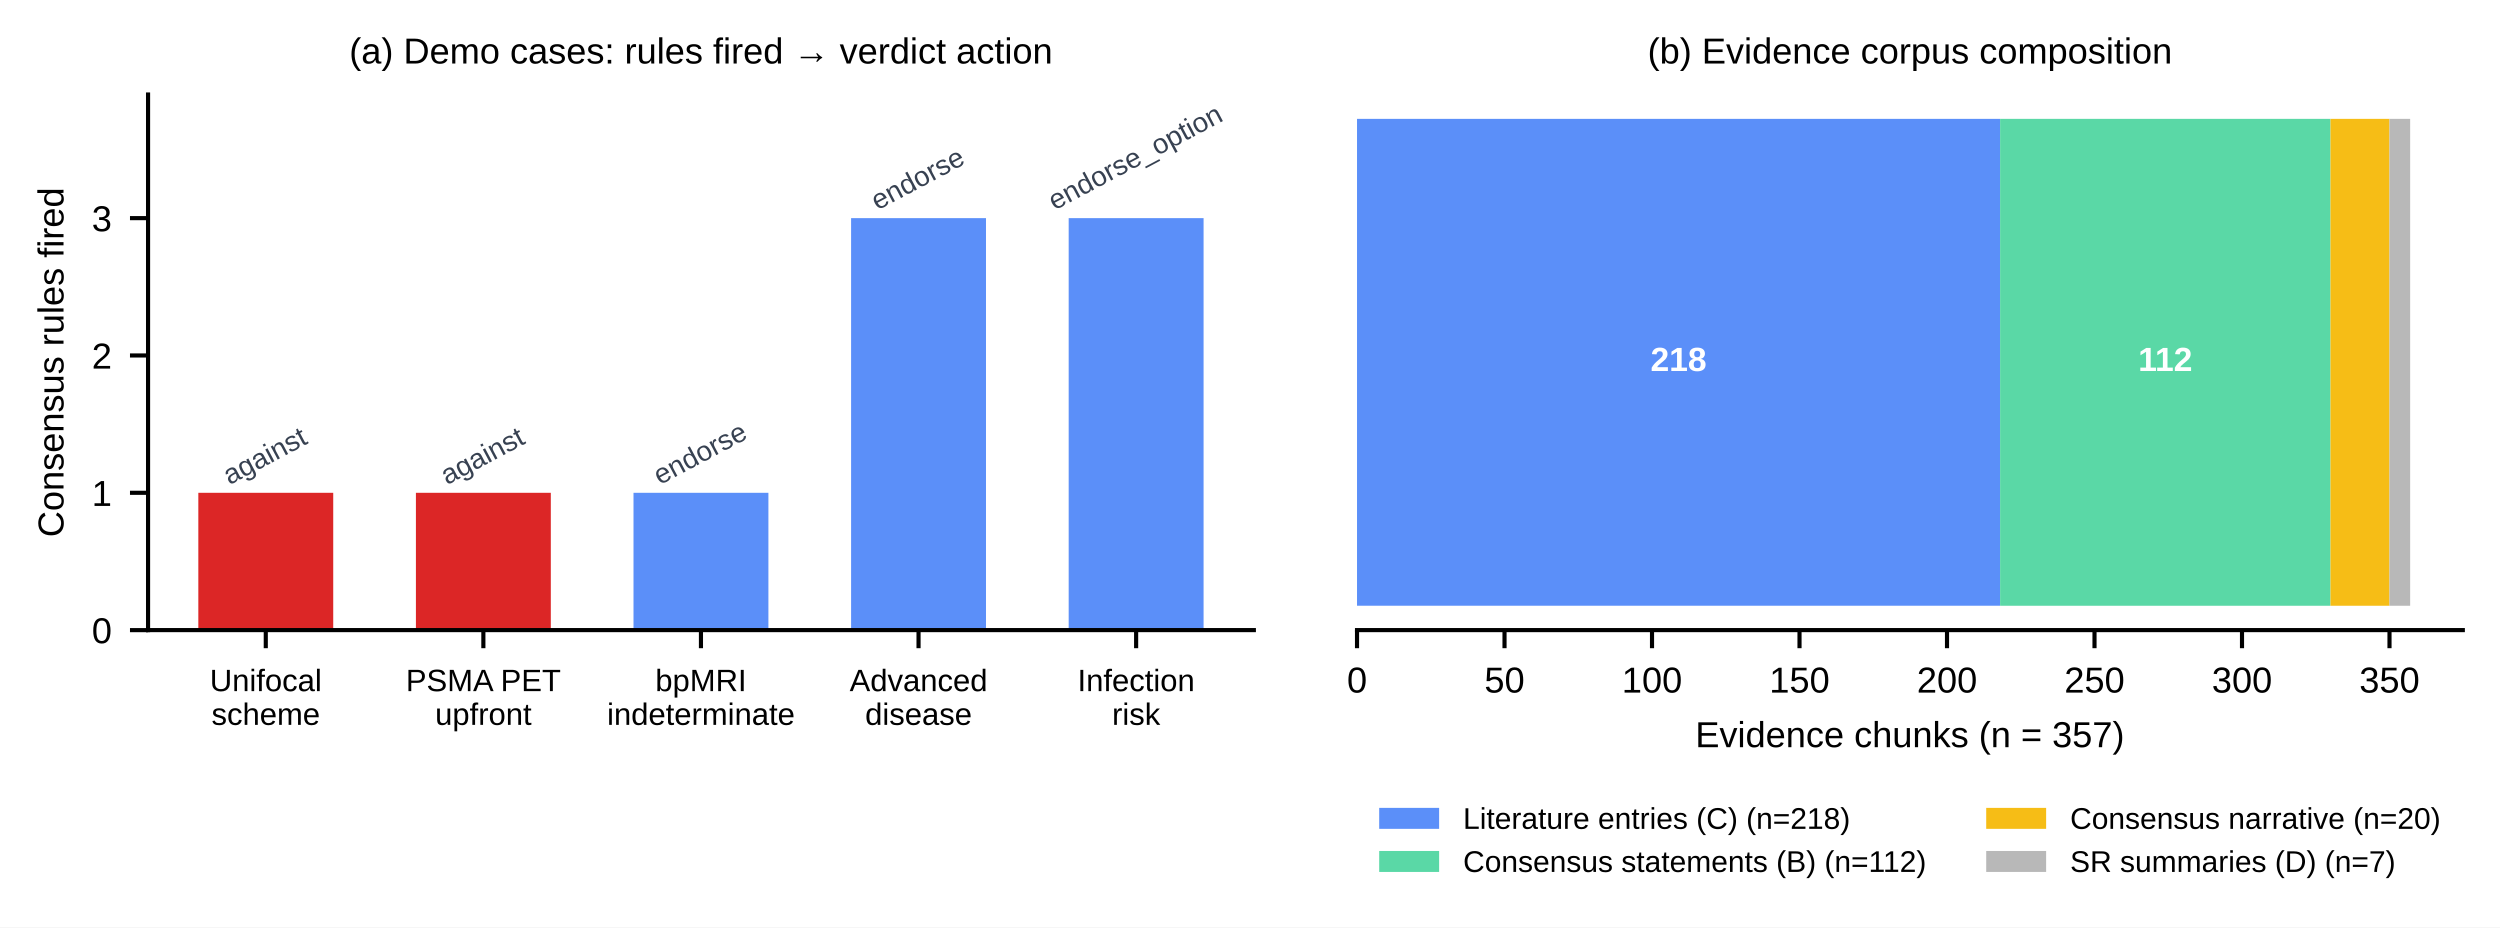
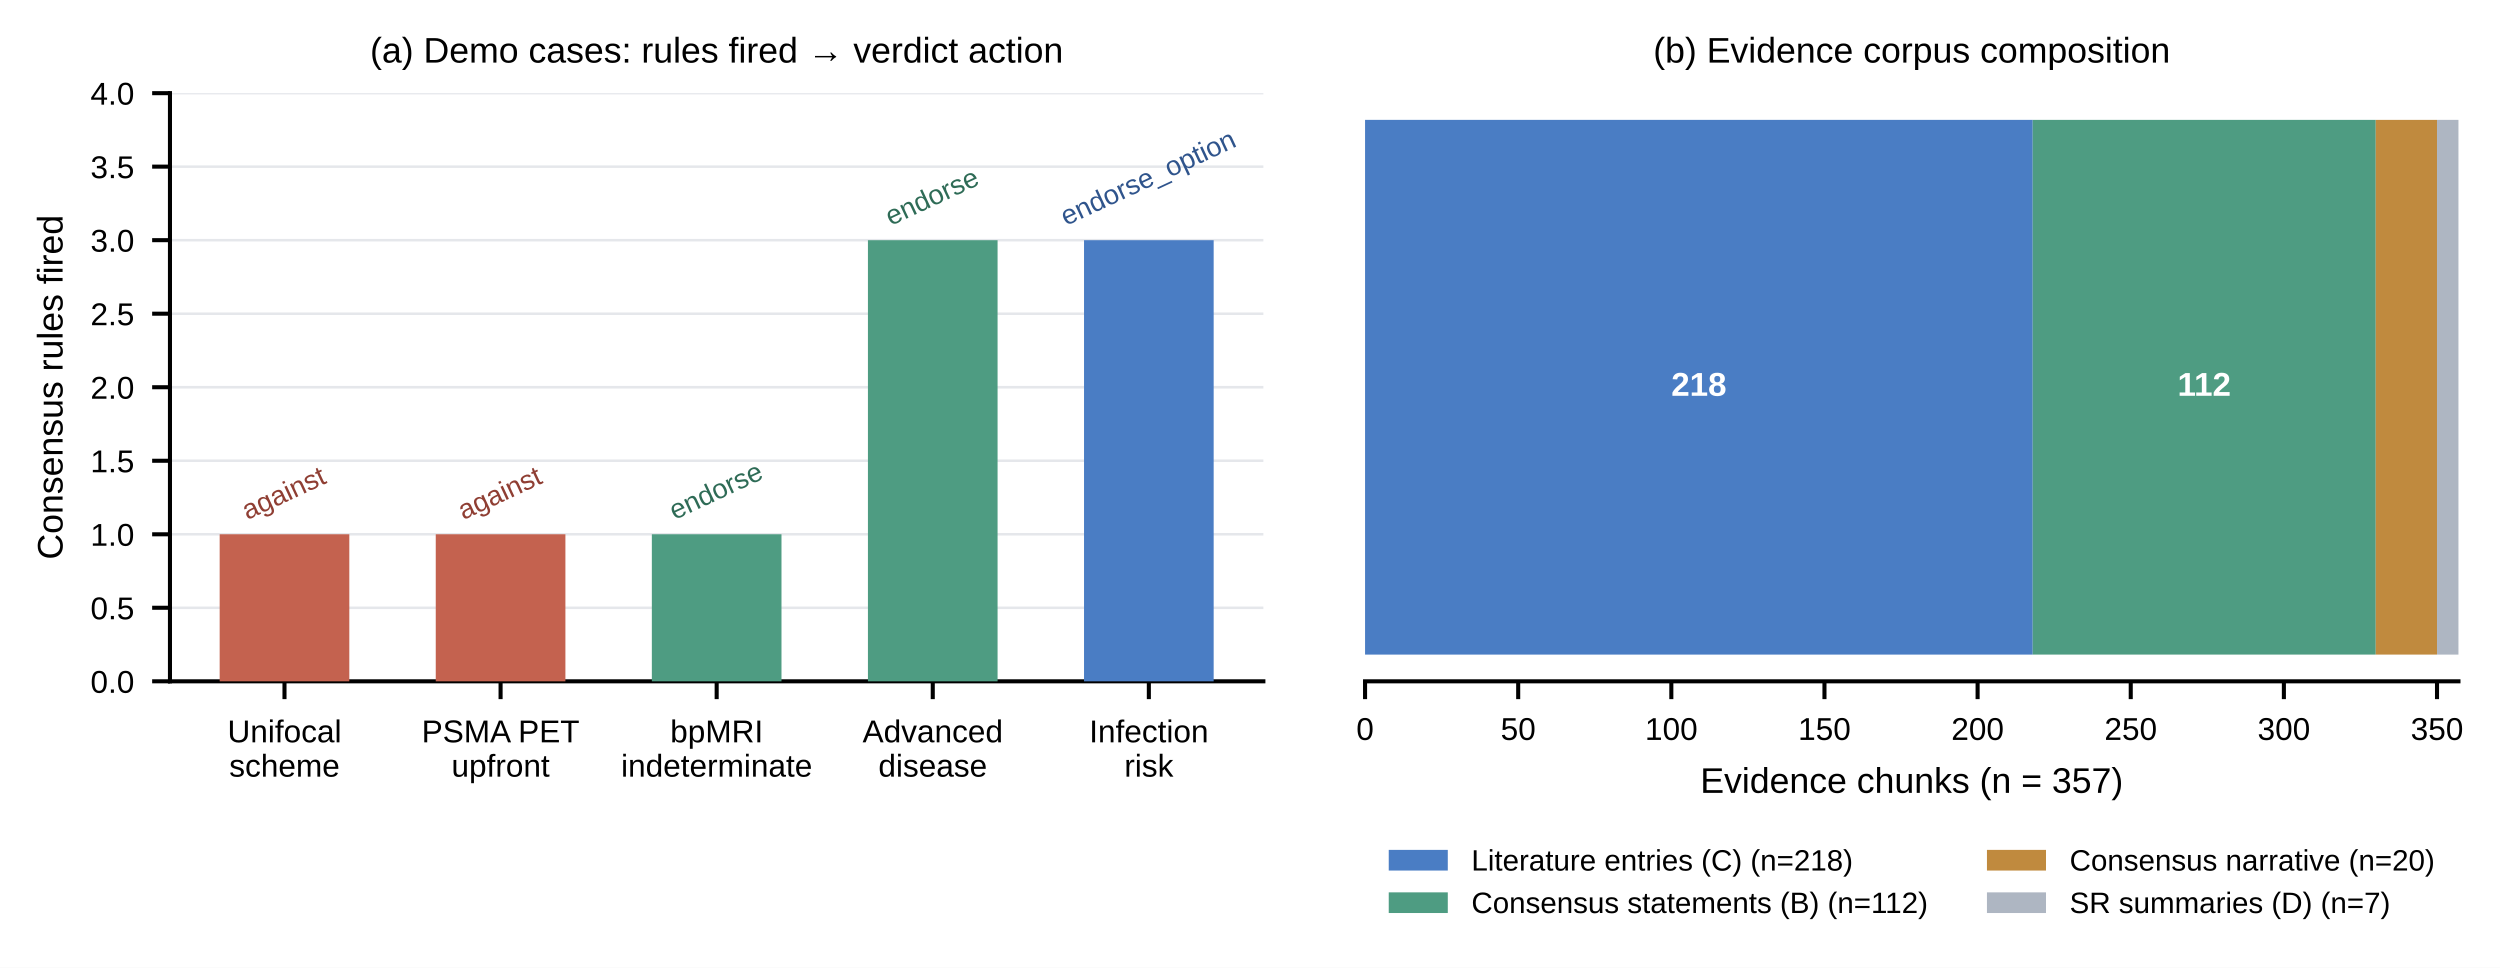
- <svg xmlns="http://www.w3.org/2000/svg" xmlns:xlink="http://www.w3.org/1999/xlink" width="483.959pt" height="179.535pt" viewBox="0 0 483.959 179.535" version="1.1">
+ <svg xmlns="http://www.w3.org/2000/svg" xmlns:xlink="http://www.w3.org/1999/xlink" width="491.085pt" height="190.09pt" viewBox="0 0 491.085 190.09" version="1.1">
  <defs>
    <style type="text/css">*{stroke-linejoin: round; stroke-linecap: butt}</style>
  </defs>
  <g id="figure_1">
    <g id="patch_1">
-       <path d="M 0 179.535  L 483.959 179.535  L 483.959 0  L 0 0  z " style="fill: #ffffff" />
+       <path d="M 0 190.09  L 491.085 190.09  L 491.085 0  L 0 0  z " style="fill: #ffffff" />
    </g>
    <g id="axes_1">
      <g id="patch_2">
-         <path d="M 28.662 121.977  L 242.724 121.977  L 242.724 18.296  L 28.662 18.296  z " style="fill: #ffffff" />
-       </g>
-       <g id="patch_3">
-         <path d="M 38.392 121.977  L 64.507 121.977  L 64.507 95.392  L 38.392 95.392  z " clip-path="url(#p3571ff1984)" style="fill: #dc2626" />
-       </g>
-       <g id="patch_4">
-         <path d="M 80.514 121.977  L 106.629 121.977  L 106.629 95.392  L 80.514 95.392  z " clip-path="url(#p3571ff1984)" style="fill: #dc2626" />
-       </g>
-       <g id="patch_5">
-         <path d="M 122.635 121.977  L 148.751 121.977  L 148.751 95.392  L 122.635 95.392  z " clip-path="url(#p3571ff1984)" style="fill: #5b8ff9" />
-       </g>
-       <g id="patch_6">
-         <path d="M 164.757 121.977  L 190.872 121.977  L 190.872 42.223  L 164.757 42.223  z " clip-path="url(#p3571ff1984)" style="fill: #5b8ff9" />
-       </g>
-       <g id="patch_7">
-         <path d="M 206.878 121.977  L 232.994 121.977  L 232.994 42.223  L 206.878 42.223  z " clip-path="url(#p3571ff1984)" style="fill: #5b8ff9" />
+         <path d="M 33.387 133.834  L 248.169 133.834  L 248.169 18.296  L 33.387 18.296  z " style="fill: #ffffff" />
      </g>
      <g id="matplotlib.axis_1">
        <g id="xtick_1">
          <g id="line2d_1">
            <defs>
-               <path id="mbadc6f12fe" d="M 0 0  L 0 3.5  " style="stroke: #000000; stroke-width: 0.8" />
+               <path id="md04338cf7e" d="M 0 0  L 0 3.5  " style="stroke: #000000; stroke-width: 0.8" />
            </defs>
            <g>
-               <use xlink:href="#mbadc6f12fe" x="51.45" y="121.977" style="stroke: #000000; stroke-width: 0.8" />
+               <use xlink:href="#md04338cf7e" x="55.884" y="133.834" style="stroke: #000000; stroke-width: 0.8" />
            </g>
          </g>
          <g id="text_1">
-             <text style="font-size: 6px; font-family: 'Arial'" transform="translate(40.61179 133.7952)">Unifocal</text>
-             <text style="font-size: 6px; font-family: 'Arial'" transform="translate(40.94601 140.3255)">scheme</text>
+             <text style="font-size: 6.2px; font-family: 'Arial'" transform="translate(44.68501 145.8128)">Unifocal</text>
+             <text style="font-size: 6.2px; font-family: 'Arial'" transform="translate(45.03037 152.5607)">scheme</text>
          </g>
        </g>
        <g id="xtick_2">
          <g id="line2d_2">
            <g>
-               <use xlink:href="#mbadc6f12fe" x="93.571" y="121.977" style="stroke: #000000; stroke-width: 0.8" />
+               <use xlink:href="#md04338cf7e" x="98.331" y="133.834" style="stroke: #000000; stroke-width: 0.8" />
            </g>
          </g>
          <g id="text_2">
-             <text style="font-size: 6px; font-family: 'Arial'" transform="translate(78.56664 133.7952)">PSMA PET</text>
-             <text style="font-size: 6px; font-family: 'Arial'" transform="translate(84.23242 140.3255)">upfront</text>
+             <text style="font-size: 6.2px; font-family: 'Arial'" transform="translate(82.8264 145.8128)">PSMA PET</text>
+             <text style="font-size: 6.2px; font-family: 'Arial'" transform="translate(88.68104 152.5607)">upfront</text>
          </g>
        </g>
        <g id="xtick_3">
          <g id="line2d_3">
            <g>
-               <use xlink:href="#mbadc6f12fe" x="135.693" y="121.977" style="stroke: #000000; stroke-width: 0.8" />
+               <use xlink:href="#md04338cf7e" x="140.778" y="133.834" style="stroke: #000000; stroke-width: 0.8" />
            </g>
          </g>
          <g id="text_3">
-             <text style="font-size: 6px; font-family: 'Arial'" transform="translate(126.8574 133.7952)">bpMRI</text>
-             <text style="font-size: 6px; font-family: 'Arial'" transform="translate(117.5171 140.3255)">indeterminate</text>
+             <text style="font-size: 6.2px; font-family: 'Arial'" transform="translate(131.6483 145.8128)">bpMRI</text>
+             <text style="font-size: 6.2px; font-family: 'Arial'" transform="translate(121.9966 152.5607)">indeterminate</text>
          </g>
        </g>
        <g id="xtick_4">
          <g id="line2d_4">
            <g>
-               <use xlink:href="#mbadc6f12fe" x="177.814" y="121.977" style="stroke: #000000; stroke-width: 0.8" />
+               <use xlink:href="#md04338cf7e" x="183.225" y="133.834" style="stroke: #000000; stroke-width: 0.8" />
            </g>
          </g>
          <g id="text_4">
-             <text style="font-size: 6px; font-family: 'Arial'" transform="translate(164.472 133.7952)">Advanced</text>
-             <text style="font-size: 6px; font-family: 'Arial'" transform="translate(167.4748 140.3255)">disease</text>
+             <text style="font-size: 6.2px; font-family: 'Arial'" transform="translate(169.438 145.8128)">Advanced</text>
+             <text style="font-size: 6.2px; font-family: 'Arial'" transform="translate(172.5409 152.5607)">disease</text>
          </g>
        </g>
        <g id="xtick_5">
          <g id="line2d_5">
            <g>
-               <use xlink:href="#mbadc6f12fe" x="219.936" y="121.977" style="stroke: #000000; stroke-width: 0.8" />
+               <use xlink:href="#md04338cf7e" x="225.672" y="133.834" style="stroke: #000000; stroke-width: 0.8" />
            </g>
          </g>
          <g id="text_5">
-             <text style="font-size: 6px; font-family: 'Arial'" transform="translate(208.596 133.7952)">Infection</text>
-             <text style="font-size: 6px; font-family: 'Arial'" transform="translate(215.2706 140.3255)">risk</text>
+             <text style="font-size: 6.2px; font-family: 'Arial'" transform="translate(213.9542 145.8128)">Infection</text>
+             <text style="font-size: 6.2px; font-family: 'Arial'" transform="translate(220.8513 152.5607)">risk</text>
          </g>
        </g>
      </g>
      <g id="matplotlib.axis_2">
        <g id="ytick_1">
          <g id="line2d_6">
+             <path d="M 33.387 133.834  L 248.169 133.834  " clip-path="url(#pdd85d9b20f)" style="fill: none; stroke: #e5e7eb; stroke-width: 0.5; stroke-linecap: square" />
+           </g>
+           <g id="line2d_7">
            <defs>
-               <path id="mca62629ca8" d="M 0 0  L -3.5 0  " style="stroke: #000000; stroke-width: 0.8" />
+               <path id="mdf30064963" d="M 0 0  L -3.5 0  " style="stroke: #000000; stroke-width: 0.8" />
            </defs>
            <g>
-               <use xlink:href="#mca62629ca8" x="28.662" y="121.977" style="stroke: #000000; stroke-width: 0.8" />
+               <use xlink:href="#mdf30064963" x="33.387" y="133.834" style="stroke: #000000; stroke-width: 0.8" />
            </g>
          </g>
          <g id="text_6">
-             <text style="font-size: 7px; font-family: 'Arial'; text-anchor: end" x="21.662" y="124.525" transform="rotate(-0 21.66199 124.5255)">0</text>
+             <text style="font-size: 6.2px; font-family: 'Arial'; text-anchor: end" x="26.387" y="136.091" transform="rotate(-0 26.38734 136.0912)">0.0</text>
          </g>
        </g>
        <g id="ytick_2">
-           <g id="line2d_7">
-             <g>
-               <use xlink:href="#mca62629ca8" x="28.662" y="95.392" style="stroke: #000000; stroke-width: 0.8" />
+           <g id="line2d_8">
+             <path d="M 33.387 119.392  L 248.169 119.392  " clip-path="url(#pdd85d9b20f)" style="fill: none; stroke: #e5e7eb; stroke-width: 0.5; stroke-linecap: square" />
+           </g>
+           <g id="line2d_9">
+             <g>
+               <use xlink:href="#mdf30064963" x="33.387" y="119.392" style="stroke: #000000; stroke-width: 0.8" />
            </g>
          </g>
          <g id="text_7">
-             <text style="font-size: 7px; font-family: 'Arial'; text-anchor: end" x="21.662" y="97.941" transform="rotate(-0 21.66199 97.94054)">1</text>
+             <text style="font-size: 6.2px; font-family: 'Arial'; text-anchor: end" x="26.387" y="121.649" transform="rotate(-0 26.38734 121.6489)">0.5</text>
          </g>
        </g>
        <g id="ytick_3">
-           <g id="line2d_8">
-             <g>
-               <use xlink:href="#mca62629ca8" x="28.662" y="68.808" style="stroke: #000000; stroke-width: 0.8" />
+           <g id="line2d_10">
+             <path d="M 33.387 104.95  L 248.169 104.95  " clip-path="url(#pdd85d9b20f)" style="fill: none; stroke: #e5e7eb; stroke-width: 0.5; stroke-linecap: square" />
+           </g>
+           <g id="line2d_11">
+             <g>
+               <use xlink:href="#mdf30064963" x="33.387" y="104.95" style="stroke: #000000; stroke-width: 0.8" />
            </g>
          </g>
          <g id="text_8">
-             <text style="font-size: 7px; font-family: 'Arial'; text-anchor: end" x="21.662" y="71.356" transform="rotate(-0 21.66199 71.35563)">2</text>
+             <text style="font-size: 6.2px; font-family: 'Arial'; text-anchor: end" x="26.387" y="107.207" transform="rotate(-0 26.38734 107.2067)">1.0</text>
          </g>
        </g>
        <g id="ytick_4">
-           <g id="line2d_9">
-             <g>
-               <use xlink:href="#mca62629ca8" x="28.662" y="42.223" style="stroke: #000000; stroke-width: 0.8" />
+           <g id="line2d_12">
+             <path d="M 33.387 90.508  L 248.169 90.508  " clip-path="url(#pdd85d9b20f)" style="fill: none; stroke: #e5e7eb; stroke-width: 0.5; stroke-linecap: square" />
+           </g>
+           <g id="line2d_13">
+             <g>
+               <use xlink:href="#mdf30064963" x="33.387" y="90.508" style="stroke: #000000; stroke-width: 0.8" />
            </g>
          </g>
          <g id="text_9">
-             <text style="font-size: 7px; font-family: 'Arial'; text-anchor: end" x="21.662" y="44.771" transform="rotate(-0 21.66199 44.77071)">3</text>
-           </g>
-         </g>
-         <g id="text_10">
-           <text style="font-size: 7px; font-family: 'Arial'; text-anchor: middle" x="12.296" y="70.137" transform="rotate(-90 12.29619 70.13678)">Consensus rules fired</text>
-         </g>
+             <text style="font-size: 6.2px; font-family: 'Arial'; text-anchor: end" x="26.387" y="92.764" transform="rotate(-0 26.38734 92.76441)">1.5</text>
+           </g>
+         </g>
+         <g id="ytick_5">
+           <g id="line2d_14">
+             <path d="M 33.387 76.065  L 248.169 76.065  " clip-path="url(#pdd85d9b20f)" style="fill: none; stroke: #e5e7eb; stroke-width: 0.5; stroke-linecap: square" />
+           </g>
+           <g id="line2d_15">
+             <g>
+               <use xlink:href="#mdf30064963" x="33.387" y="76.065" style="stroke: #000000; stroke-width: 0.8" />
+             </g>
+           </g>
+           <g id="text_10">
+             <text style="font-size: 6.2px; font-family: 'Arial'; text-anchor: end" x="26.387" y="78.322" transform="rotate(-0 26.38734 78.32214)">2.0</text>
+           </g>
+         </g>
+         <g id="ytick_6">
+           <g id="line2d_16">
+             <path d="M 33.387 61.623  L 248.169 61.623  " clip-path="url(#pdd85d9b20f)" style="fill: none; stroke: #e5e7eb; stroke-width: 0.5; stroke-linecap: square" />
+           </g>
+           <g id="line2d_17">
+             <g>
+               <use xlink:href="#mdf30064963" x="33.387" y="61.623" style="stroke: #000000; stroke-width: 0.8" />
+             </g>
+           </g>
+           <g id="text_11">
+             <text style="font-size: 6.2px; font-family: 'Arial'; text-anchor: end" x="26.387" y="63.88" transform="rotate(-0 26.38734 63.87987)">2.5</text>
+           </g>
+         </g>
+         <g id="ytick_7">
+           <g id="line2d_18">
+             <path d="M 33.387 47.181  L 248.169 47.181  " clip-path="url(#pdd85d9b20f)" style="fill: none; stroke: #e5e7eb; stroke-width: 0.5; stroke-linecap: square" />
+           </g>
+           <g id="line2d_19">
+             <g>
+               <use xlink:href="#mdf30064963" x="33.387" y="47.181" style="stroke: #000000; stroke-width: 0.8" />
+             </g>
+           </g>
+           <g id="text_12">
+             <text style="font-size: 6.2px; font-family: 'Arial'; text-anchor: end" x="26.387" y="49.438" transform="rotate(-0 26.38734 49.43761)">3.0</text>
+           </g>
+         </g>
+         <g id="ytick_8">
+           <g id="line2d_20">
+             <path d="M 33.387 32.738  L 248.169 32.738  " clip-path="url(#pdd85d9b20f)" style="fill: none; stroke: #e5e7eb; stroke-width: 0.5; stroke-linecap: square" />
+           </g>
+           <g id="line2d_21">
+             <g>
+               <use xlink:href="#mdf30064963" x="33.387" y="32.738" style="stroke: #000000; stroke-width: 0.8" />
+             </g>
+           </g>
+           <g id="text_13">
+             <text style="font-size: 6.2px; font-family: 'Arial'; text-anchor: end" x="26.387" y="34.995" transform="rotate(-0 26.38734 34.99534)">3.5</text>
+           </g>
+         </g>
+         <g id="ytick_9">
+           <g id="line2d_22">
+             <path d="M 33.387 18.296  L 248.169 18.296  " clip-path="url(#pdd85d9b20f)" style="fill: none; stroke: #e5e7eb; stroke-width: 0.5; stroke-linecap: square" />
+           </g>
+           <g id="line2d_23">
+             <g>
+               <use xlink:href="#mdf30064963" x="33.387" y="18.296" style="stroke: #000000; stroke-width: 0.8" />
+             </g>
+           </g>
+           <g id="text_14">
+             <text style="font-size: 6.2px; font-family: 'Arial'; text-anchor: end" x="26.387" y="20.553" transform="rotate(-0 26.38734 20.55308)">4.0</text>
+           </g>
+         </g>
+         <g id="text_15">
+           <text style="font-size: 7px; font-family: 'Arial'; text-anchor: middle" x="12.296" y="76.065" transform="rotate(-90 12.29619 76.06526)">Consensus rules fired</text>
+         </g>
+       </g>
+       <g id="patch_3">
+         <path d="M 33.387 133.834  L 33.387 18.296  " style="fill: none; stroke: #000000; stroke-width: 0.8; stroke-linejoin: miter; stroke-linecap: square" />
+       </g>
+       <g id="patch_4">
+         <path d="M 33.387 133.834  L 248.169 133.834  " style="fill: none; stroke: #000000; stroke-width: 0.8; stroke-linejoin: miter; stroke-linecap: square" />
+       </g>
+       <g id="patch_5">
+         <path d="M 43.15 133.834  L 68.618 133.834  L 68.618 104.95  L 43.15 104.95  z " clip-path="url(#pdd85d9b20f)" style="fill: #c4624f" />
+       </g>
+       <g id="patch_6">
+         <path d="M 85.597 133.834  L 111.065 133.834  L 111.065 104.95  L 85.597 104.95  z " clip-path="url(#pdd85d9b20f)" style="fill: #c4624f" />
+       </g>
+       <g id="patch_7">
+         <path d="M 128.044 133.834  L 153.512 133.834  L 153.512 104.95  L 128.044 104.95  z " clip-path="url(#pdd85d9b20f)" style="fill: #4e9c82" />
      </g>
      <g id="patch_8">
-         <path d="M 28.662 121.977  L 28.662 18.296  " style="fill: none; stroke: #000000; stroke-width: 0.8; stroke-linejoin: miter; stroke-linecap: square" />
+         <path d="M 170.491 133.834  L 195.959 133.834  L 195.959 47.181  L 170.491 47.181  z " clip-path="url(#pdd85d9b20f)" style="fill: #4e9c82" />
      </g>
      <g id="patch_9">
-         <path d="M 28.662 121.977  L 242.724 121.977  " style="fill: none; stroke: #000000; stroke-width: 0.8; stroke-linejoin: miter; stroke-linecap: square" />
-       </g>
-       <g id="text_11">
-         <text style="font-size: 5.4px; font-family: 'Arial'; fill: #374151" transform="translate(44.41903 93.93038) rotate(-28)">against</text>
-       </g>
-       <g id="text_12">
-         <text style="font-size: 5.4px; font-family: 'Arial'; fill: #374151" transform="translate(86.5406 93.93038) rotate(-28)">against</text>
-       </g>
-       <g id="text_13">
-         <text style="font-size: 5.4px; font-family: 'Arial'; fill: #374151" transform="translate(127.7347 93.93037) rotate(-28)">endorse</text>
-       </g>
-       <g id="text_14">
-         <text style="font-size: 5.4px; font-family: 'Arial'; fill: #374151" transform="translate(169.8562 40.76054) rotate(-28)">endorse</text>
-       </g>
-       <g id="text_15">
-         <text style="font-size: 5.4px; font-family: 'Arial'; fill: #374151" transform="translate(204.1573 40.76054) rotate(-28)">endorse_option</text>
+         <path d="M 212.938 133.834  L 238.406 133.834  L 238.406 47.181  L 212.938 47.181  z " clip-path="url(#pdd85d9b20f)" style="fill: #4a7dc4" />
      </g>
      <g id="text_16">
-         <text style="font-size: 7px; font-family: 'Arial'; text-anchor: middle" x="135.693" y="12.296" transform="rotate(-0 135.6929 12.29619)">(a) Demo cases: rules fired → verdict action</text>
+         <text style="font-size: 5.4px; font-family: 'Arial'; fill: #8f3e33" transform="translate(48.58467 102.1678) rotate(-25)">against</text>
+       </g>
+       <g id="text_17">
+         <text style="font-size: 5.4px; font-family: 'Arial'; fill: #8f3e33" transform="translate(91.03167 102.1678) rotate(-25)">against</text>
+       </g>
+       <g id="text_18">
+         <text style="font-size: 5.4px; font-family: 'Arial'; fill: #2e6b56" transform="translate(132.5266 102.1678) rotate(-25)">endorse</text>
+       </g>
+       <g id="text_19">
+         <text style="font-size: 5.4px; font-family: 'Arial'; fill: #2e6b56" transform="translate(174.9736 44.39874) rotate(-25)">endorse</text>
+       </g>
+       <g id="text_20">
+         <text style="font-size: 5.4px; font-family: 'Arial'; fill: #2f548c" transform="translate(209.3932 44.39874) rotate(-25)">endorse_option</text>
+       </g>
+       <g id="text_21">
+         <text style="font-size: 7px; font-family: 'Arial'; text-anchor: middle" x="140.778" y="12.296" transform="rotate(-0 140.7782 12.29619)">(a) Demo cases: rules fired → verdict action</text>
      </g>
    </g>
    <g id="axes_2">
      <g id="patch_10">
-         <path d="M 262.697 121.977  L 476.759 121.977  L 476.759 18.296  L 262.697 18.296  z " style="fill: #ffffff" />
-       </g>
-       <g id="patch_11">
-         <path d="M 262.697 117.265  L 387.188 117.265  L 387.188 23.009  L 262.697 23.009  z " clip-path="url(#p595a4a8c49)" style="fill: #5b8ff9" />
-       </g>
-       <g id="patch_12">
-         <path d="M 387.188 117.265  L 451.147 117.265  L 451.147 23.009  L 387.188 23.009  z " clip-path="url(#p595a4a8c49)" style="fill: #5ad8a6" />
-       </g>
-       <g id="patch_13">
-         <path d="M 451.147 117.265  L 462.568 117.265  L 462.568 23.009  L 451.147 23.009  z " clip-path="url(#p595a4a8c49)" style="fill: #f6bd16" />
-       </g>
-       <g id="patch_14">
-         <path d="M 462.568 117.265  L 466.566 117.265  L 466.566 23.009  L 462.568 23.009  z " clip-path="url(#p595a4a8c49)" style="fill: #b8b8b8" />
+         <path d="M 268.143 133.834  L 482.924 133.834  L 482.924 18.296  L 268.143 18.296  z " style="fill: #ffffff" />
      </g>
      <g id="matplotlib.axis_3">
        <g id="xtick_6">
-           <g id="line2d_10">
-             <g>
-               <use xlink:href="#mbadc6f12fe" x="262.697" y="121.977" style="stroke: #000000; stroke-width: 0.8" />
-             </g>
-           </g>
-           <g id="text_17">
-             <text style="font-size: 7px; font-family: 'Arial'; text-anchor: middle" x="262.697" y="134.074" transform="rotate(-0 262.6973 134.0736)">0</text>
+           <g id="line2d_24">
+             <g>
+               <use xlink:href="#md04338cf7e" x="268.143" y="133.834" style="stroke: #000000; stroke-width: 0.8" />
+             </g>
+           </g>
+           <g id="text_22">
+             <text style="font-size: 6.2px; font-family: 'Arial'; text-anchor: middle" x="268.143" y="145.348" transform="rotate(-0 268.1427 145.3481)">0</text>
          </g>
        </g>
        <g id="xtick_7">
-           <g id="line2d_11">
-             <g>
-               <use xlink:href="#mbadc6f12fe" x="291.25" y="121.977" style="stroke: #000000; stroke-width: 0.8" />
-             </g>
-           </g>
-           <g id="text_18">
-             <text style="font-size: 7px; font-family: 'Arial'; text-anchor: middle" x="291.25" y="134.074" transform="rotate(-0 291.2503 134.0736)">50</text>
+           <g id="line2d_25">
+             <g>
+               <use xlink:href="#md04338cf7e" x="298.224" y="133.834" style="stroke: #000000; stroke-width: 0.8" />
+             </g>
+           </g>
+           <g id="text_23">
+             <text style="font-size: 6.2px; font-family: 'Arial'; text-anchor: middle" x="298.224" y="145.348" transform="rotate(-0 298.2242 145.3481)">50</text>
          </g>
        </g>
        <g id="xtick_8">
-           <g id="line2d_12">
-             <g>
-               <use xlink:href="#mbadc6f12fe" x="319.803" y="121.977" style="stroke: #000000; stroke-width: 0.8" />
-             </g>
-           </g>
-           <g id="text_19">
-             <text style="font-size: 7px; font-family: 'Arial'; text-anchor: middle" x="319.803" y="134.074" transform="rotate(-0 319.8033 134.0736)">100</text>
+           <g id="line2d_26">
+             <g>
+               <use xlink:href="#md04338cf7e" x="328.306" y="133.834" style="stroke: #000000; stroke-width: 0.8" />
+             </g>
+           </g>
+           <g id="text_24">
+             <text style="font-size: 6.2px; font-family: 'Arial'; text-anchor: middle" x="328.306" y="145.348" transform="rotate(-0 328.3056 145.3481)">100</text>
          </g>
        </g>
        <g id="xtick_9">
-           <g id="line2d_13">
-             <g>
-               <use xlink:href="#mbadc6f12fe" x="348.356" y="121.977" style="stroke: #000000; stroke-width: 0.8" />
-             </g>
-           </g>
-           <g id="text_20">
-             <text style="font-size: 7px; font-family: 'Arial'; text-anchor: middle" x="348.356" y="134.074" transform="rotate(-0 348.3563 134.0736)">150</text>
+           <g id="line2d_27">
+             <g>
+               <use xlink:href="#md04338cf7e" x="358.387" y="133.834" style="stroke: #000000; stroke-width: 0.8" />
+             </g>
+           </g>
+           <g id="text_25">
+             <text style="font-size: 6.2px; font-family: 'Arial'; text-anchor: middle" x="358.387" y="145.348" transform="rotate(-0 358.3871 145.3481)">150</text>
          </g>
        </g>
        <g id="xtick_10">
-           <g id="line2d_14">
-             <g>
-               <use xlink:href="#mbadc6f12fe" x="376.909" y="121.977" style="stroke: #000000; stroke-width: 0.8" />
-             </g>
-           </g>
-           <g id="text_21">
-             <text style="font-size: 7px; font-family: 'Arial'; text-anchor: middle" x="376.909" y="134.074" transform="rotate(-0 376.9093 134.0736)">200</text>
+           <g id="line2d_28">
+             <g>
+               <use xlink:href="#md04338cf7e" x="388.469" y="133.834" style="stroke: #000000; stroke-width: 0.8" />
+             </g>
+           </g>
+           <g id="text_26">
+             <text style="font-size: 6.2px; font-family: 'Arial'; text-anchor: middle" x="388.469" y="145.348" transform="rotate(-0 388.4686 145.3481)">200</text>
          </g>
        </g>
        <g id="xtick_11">
-           <g id="line2d_15">
-             <g>
-               <use xlink:href="#mbadc6f12fe" x="405.462" y="121.977" style="stroke: #000000; stroke-width: 0.8" />
-             </g>
-           </g>
-           <g id="text_22">
-             <text style="font-size: 7px; font-family: 'Arial'; text-anchor: middle" x="405.462" y="134.074" transform="rotate(-0 405.4623 134.0736)">250</text>
+           <g id="line2d_29">
+             <g>
+               <use xlink:href="#md04338cf7e" x="418.55" y="133.834" style="stroke: #000000; stroke-width: 0.8" />
+             </g>
+           </g>
+           <g id="text_27">
+             <text style="font-size: 6.2px; font-family: 'Arial'; text-anchor: middle" x="418.55" y="145.348" transform="rotate(-0 418.5501 145.3481)">250</text>
          </g>
        </g>
        <g id="xtick_12">
-           <g id="line2d_16">
-             <g>
-               <use xlink:href="#mbadc6f12fe" x="434.015" y="121.977" style="stroke: #000000; stroke-width: 0.8" />
-             </g>
-           </g>
-           <g id="text_23">
-             <text style="font-size: 7px; font-family: 'Arial'; text-anchor: middle" x="434.015" y="134.074" transform="rotate(-0 434.0153 134.0736)">300</text>
+           <g id="line2d_30">
+             <g>
+               <use xlink:href="#md04338cf7e" x="448.632" y="133.834" style="stroke: #000000; stroke-width: 0.8" />
+             </g>
+           </g>
+           <g id="text_28">
+             <text style="font-size: 6.2px; font-family: 'Arial'; text-anchor: middle" x="448.632" y="145.348" transform="rotate(-0 448.6316 145.3481)">300</text>
          </g>
        </g>
        <g id="xtick_13">
-           <g id="line2d_17">
-             <g>
-               <use xlink:href="#mbadc6f12fe" x="462.568" y="121.977" style="stroke: #000000; stroke-width: 0.8" />
-             </g>
-           </g>
-           <g id="text_24">
-             <text style="font-size: 7px; font-family: 'Arial'; text-anchor: middle" x="462.568" y="134.074" transform="rotate(-0 462.5683 134.0736)">350</text>
-           </g>
-         </g>
-         <g id="text_25">
-           <text style="font-size: 7px; font-family: 'Arial'; text-anchor: middle" x="369.728" y="144.643" transform="rotate(-0 369.7282 144.6429)">Evidence chunks (n = 357)</text>
+           <g id="line2d_31">
+             <g>
+               <use xlink:href="#md04338cf7e" x="478.713" y="133.834" style="stroke: #000000; stroke-width: 0.8" />
+             </g>
+           </g>
+           <g id="text_29">
+             <text style="font-size: 6.2px; font-family: 'Arial'; text-anchor: middle" x="478.713" y="145.348" transform="rotate(-0 478.7131 145.3481)">350</text>
+           </g>
+         </g>
+         <g id="text_30">
+           <text style="font-size: 7px; font-family: 'Arial'; text-anchor: middle" x="375.534" y="155.749" transform="rotate(-0 375.5336 155.7491)">Evidence chunks (n = 357)</text>
        </g>
      </g>
      <g id="matplotlib.axis_4" />
+       <g id="patch_11">
+         <path d="M 268.143 133.834  L 482.924 133.834  " style="fill: none; stroke: #000000; stroke-width: 0.8; stroke-linejoin: miter; stroke-linecap: square" />
+       </g>
+       <g id="patch_12">
+         <path d="M 268.143 128.583  L 399.298 128.583  L 399.298 23.548  L 268.143 23.548  z " clip-path="url(#p458cba30a5)" style="fill: #4a7dc4" />
+       </g>
+       <g id="patch_13">
+         <path d="M 399.298 128.583  L 466.68 128.583  L 466.68 23.548  L 399.298 23.548  z " clip-path="url(#p458cba30a5)" style="fill: #4e9c82" />
+       </g>
+       <g id="patch_14">
+         <path d="M 466.68 128.583  L 478.713 128.583  L 478.713 23.548  L 466.68 23.548  z " clip-path="url(#p458cba30a5)" style="fill: #c08a3e" />
+       </g>
      <g id="patch_15">
-         <path d="M 262.697 121.977  L 476.759 121.977  " style="fill: none; stroke: #000000; stroke-width: 0.8; stroke-linejoin: miter; stroke-linecap: square" />
-       </g>
-       <g id="text_26">
-         <text style="font-weight: 700; font-size: 6.5px; font-family: 'Arial'; text-anchor: middle; fill: #ffffff" x="324.943" y="71.819" transform="rotate(-0 324.9429 71.81891)">218</text>
-       </g>
-       <g id="text_27">
-         <text style="font-weight: 700; font-size: 6.5px; font-family: 'Arial'; text-anchor: middle; fill: #ffffff" x="419.168" y="71.819" transform="rotate(-0 419.1677 71.81891)">112</text>
-       </g>
-       <g id="text_28">
-         <text style="font-size: 7px; font-family: 'Arial'; text-anchor: middle" x="369.728" y="12.296" transform="rotate(-0 369.7282 12.29619)">(b) Evidence corpus composition</text>
+         <path d="M 478.713 128.583  L 482.924 128.583  L 482.924 23.548  L 478.713 23.548  z " clip-path="url(#p458cba30a5)" style="fill: #aeb6c2" />
+       </g>
+       <g id="text_31">
+         <text style="font-size: 7px; font-family: 'Arial'; text-anchor: middle" x="375.534" y="12.296" transform="rotate(-0 375.5336 12.29619)">(b) Evidence corpus composition</text>
+       </g>
+       <g id="text_32">
+         <text style="font-weight: 700; font-size: 6.5px; font-family: 'Arial'; text-anchor: middle; fill: #ffffff" x="333.72" y="77.747" transform="rotate(-0 333.7203 77.74738)">218</text>
+       </g>
+       <g id="text_33">
+         <text style="font-weight: 700; font-size: 6.5px; font-family: 'Arial'; text-anchor: middle; fill: #ffffff" x="432.989" y="77.747" transform="rotate(-0 432.9892 77.74738)">112</text>
      </g>
      <g id="legend_1">
        <g id="patch_16">
-           <path d="M 266.99 160.451  L 278.59 160.451  L 278.59 156.391  L 266.99 156.391  z " style="fill: #5b8ff9" />
-         </g>
-         <g id="text_29">
-           <text style="font-size: 5.8px; font-family: 'Arial'; text-anchor: start" x="283.23" y="160.451" transform="rotate(-0 283.2303 160.4506)">Literature entries (C) (n=218)</text>
+           <path d="M 272.796 171.006  L 284.396 171.006  L 284.396 166.946  L 272.796 166.946  z " style="fill: #4a7dc4" />
+         </g>
+         <g id="text_34">
+           <text style="font-size: 5.8px; font-family: 'Arial'; text-anchor: start" x="289.036" y="171.006" transform="rotate(-0 289.0356 171.006)">Literature entries (C) (n=218)</text>
        </g>
        <g id="patch_17">
-           <path d="M 266.99 168.794  L 278.59 168.794  L 278.59 164.734  L 266.99 164.734  z " style="fill: #5ad8a6" />
-         </g>
-         <g id="text_30">
-           <text style="font-size: 5.8px; font-family: 'Arial'; text-anchor: start" x="283.23" y="168.794" transform="rotate(-0 283.2303 168.7939)">Consensus statements (B) (n=112)</text>
+           <path d="M 272.796 179.349  L 284.396 179.349  L 284.396 175.289  L 272.796 175.289  z " style="fill: #4e9c82" />
+         </g>
+         <g id="text_35">
+           <text style="font-size: 5.8px; font-family: 'Arial'; text-anchor: start" x="289.036" y="179.349" transform="rotate(-0 289.0356 179.3493)">Consensus statements (B) (n=112)</text>
        </g>
        <g id="patch_18">
-           <path d="M 384.498 160.451  L 396.098 160.451  L 396.098 156.391  L 384.498 156.391  z " style="fill: #f6bd16" />
-         </g>
-         <g id="text_31">
-           <text style="font-size: 5.8px; font-family: 'Arial'; text-anchor: start" x="400.738" y="160.451" transform="rotate(-0 400.7383 160.4506)">Consensus narrative (n=20)</text>
+           <path d="M 390.304 171.006  L 401.904 171.006  L 401.904 166.946  L 390.304 166.946  z " style="fill: #c08a3e" />
+         </g>
+         <g id="text_36">
+           <text style="font-size: 5.8px; font-family: 'Arial'; text-anchor: start" x="406.544" y="171.006" transform="rotate(-0 406.5436 171.006)">Consensus narrative (n=20)</text>
        </g>
        <g id="patch_19">
-           <path d="M 384.498 168.794  L 396.098 168.794  L 396.098 164.734  L 384.498 164.734  z " style="fill: #b8b8b8" />
-         </g>
-         <g id="text_32">
-           <text style="font-size: 5.8px; font-family: 'Arial'; text-anchor: start" x="400.738" y="168.794" transform="rotate(-0 400.7383 168.7939)">SR summaries (D) (n=7)</text>
+           <path d="M 390.304 179.349  L 401.904 179.349  L 401.904 175.289  L 390.304 175.289  z " style="fill: #aeb6c2" />
+         </g>
+         <g id="text_37">
+           <text style="font-size: 5.8px; font-family: 'Arial'; text-anchor: start" x="406.544" y="179.349" transform="rotate(-0 406.5436 179.3493)">SR summaries (D) (n=7)</text>
        </g>
      </g>
    </g>
  </g>
  <defs>
-     <clipPath id="p3571ff1984">
-       <rect x="28.662" y="18.296" width="214.062" height="103.681" />
+     <clipPath id="pdd85d9b20f">
+       <rect x="33.387" y="18.296" width="214.782" height="115.538" />
    </clipPath>
-     <clipPath id="p595a4a8c49">
-       <rect x="262.697" y="18.296" width="214.062" height="103.681" />
+     <clipPath id="p458cba30a5">
+       <rect x="268.143" y="18.296" width="214.782" height="115.538" />
    </clipPath>
  </defs>
</svg>
